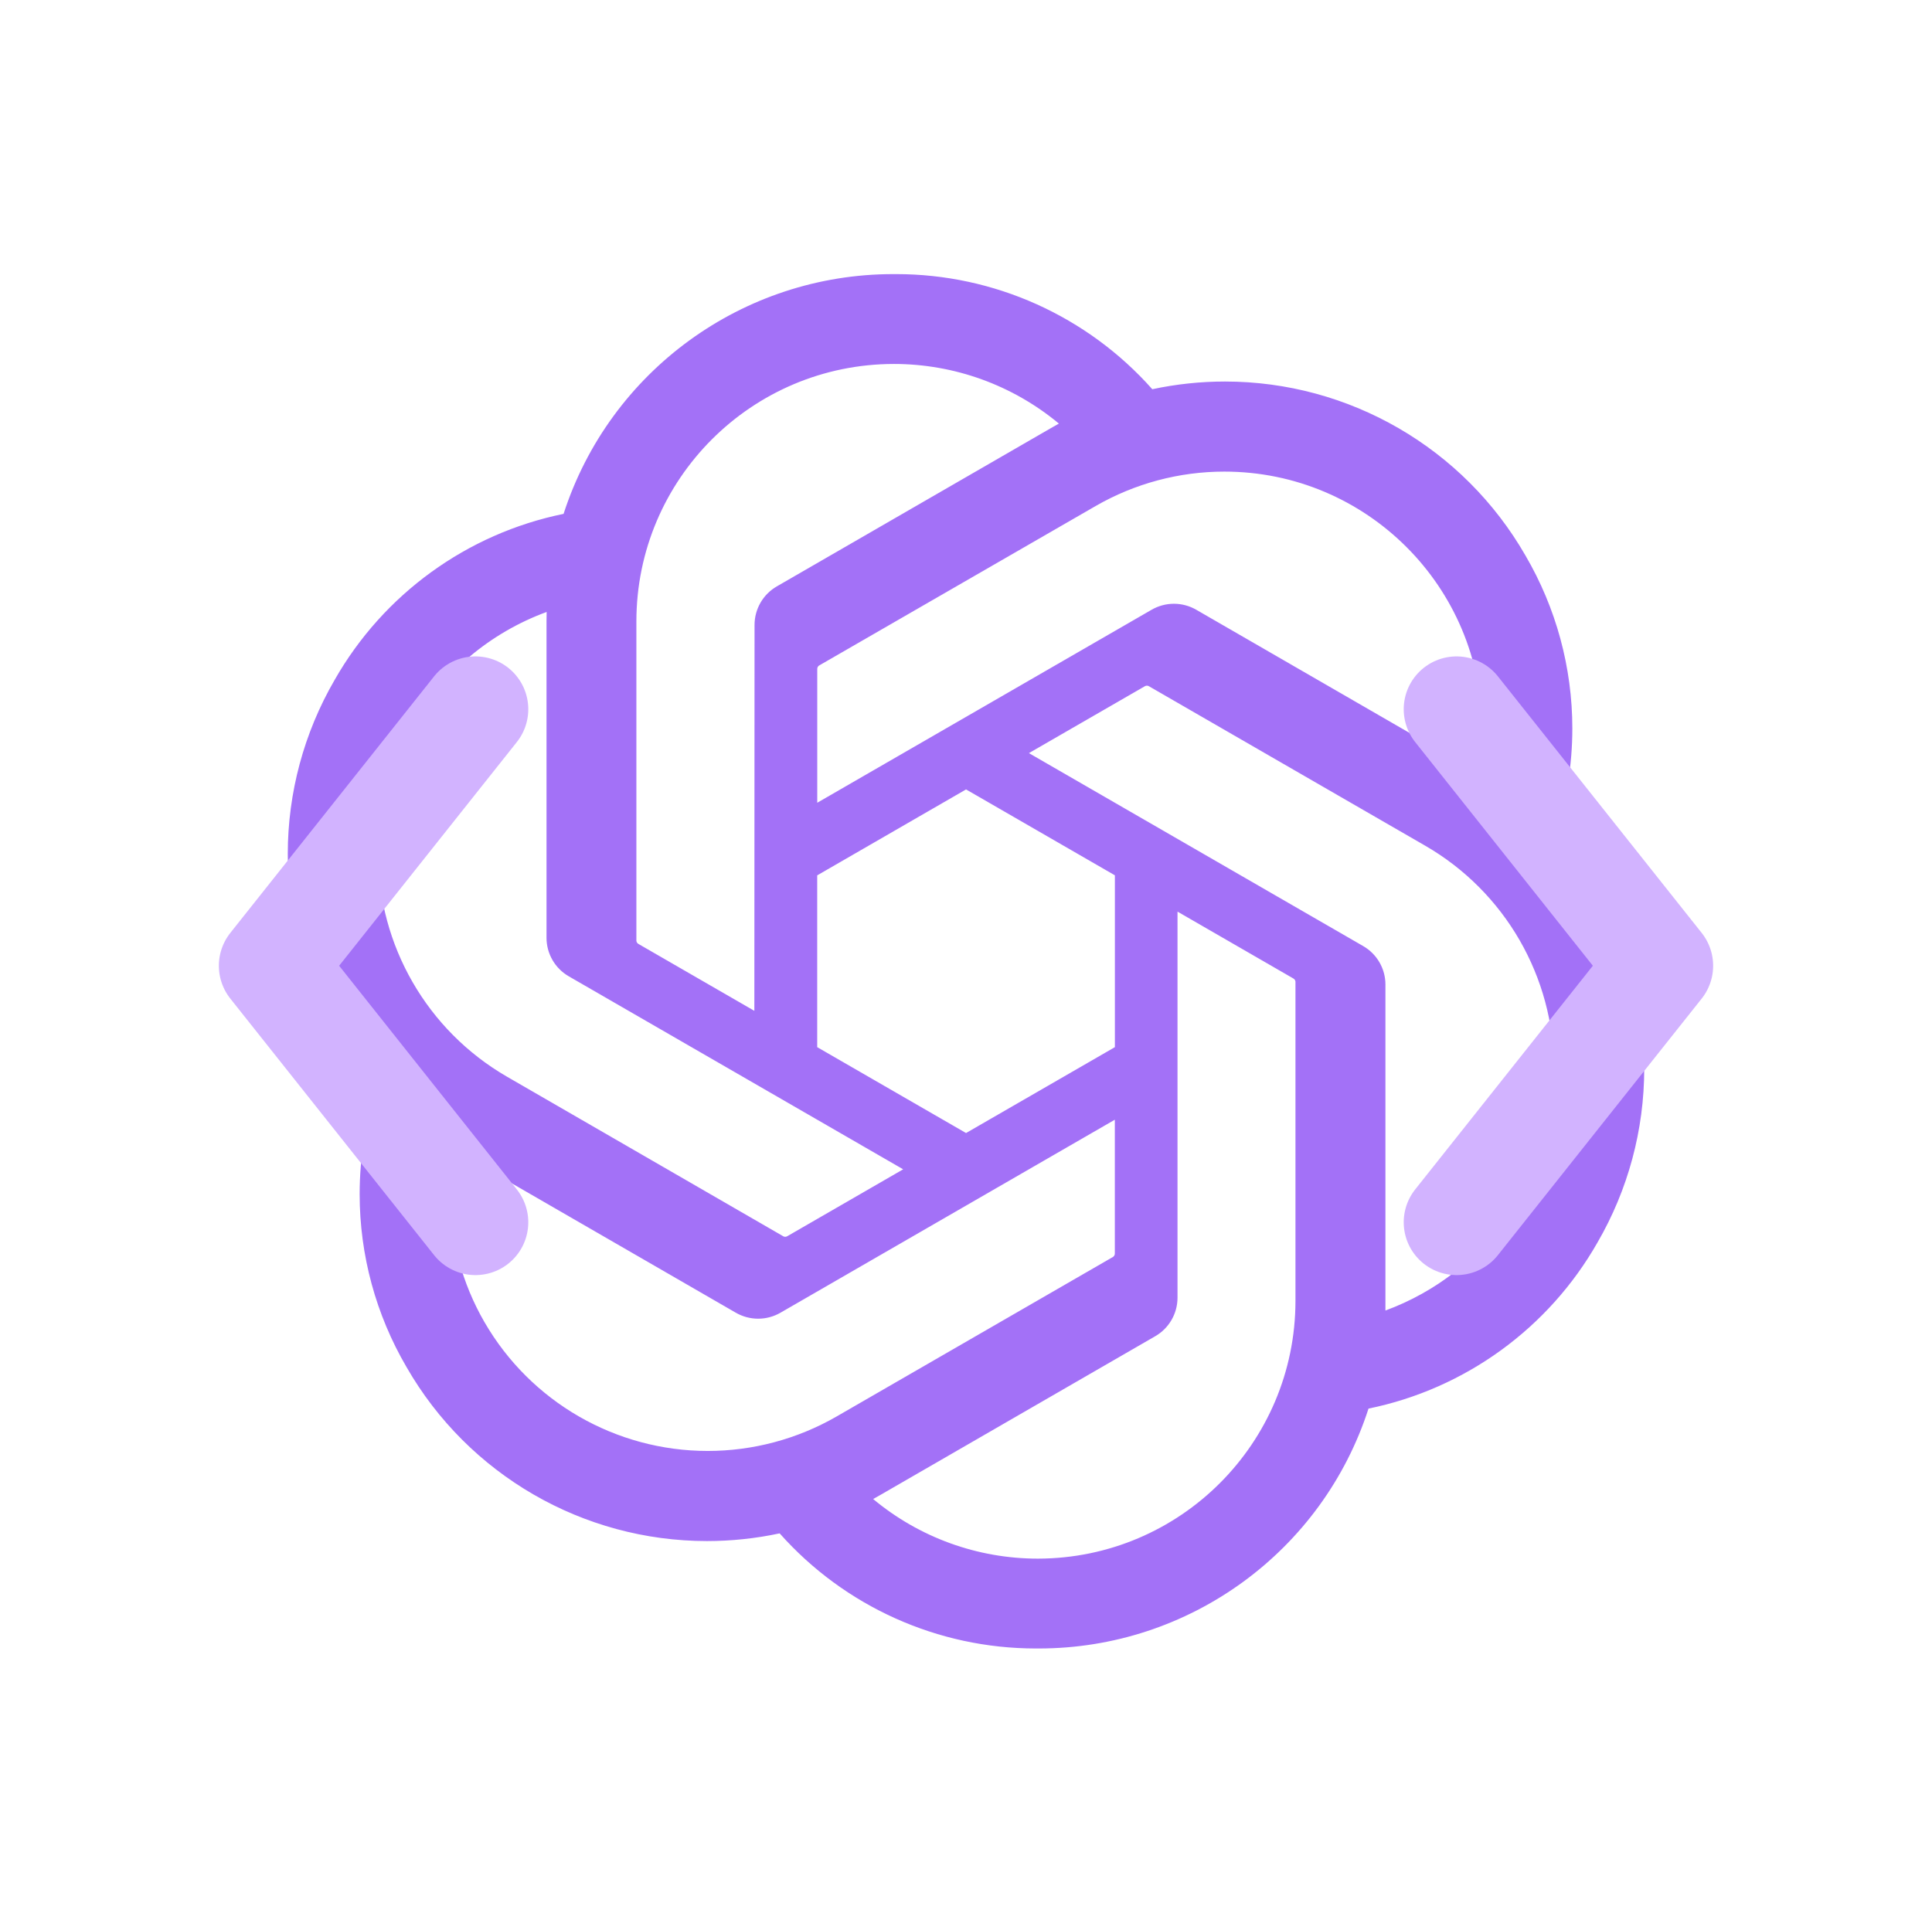
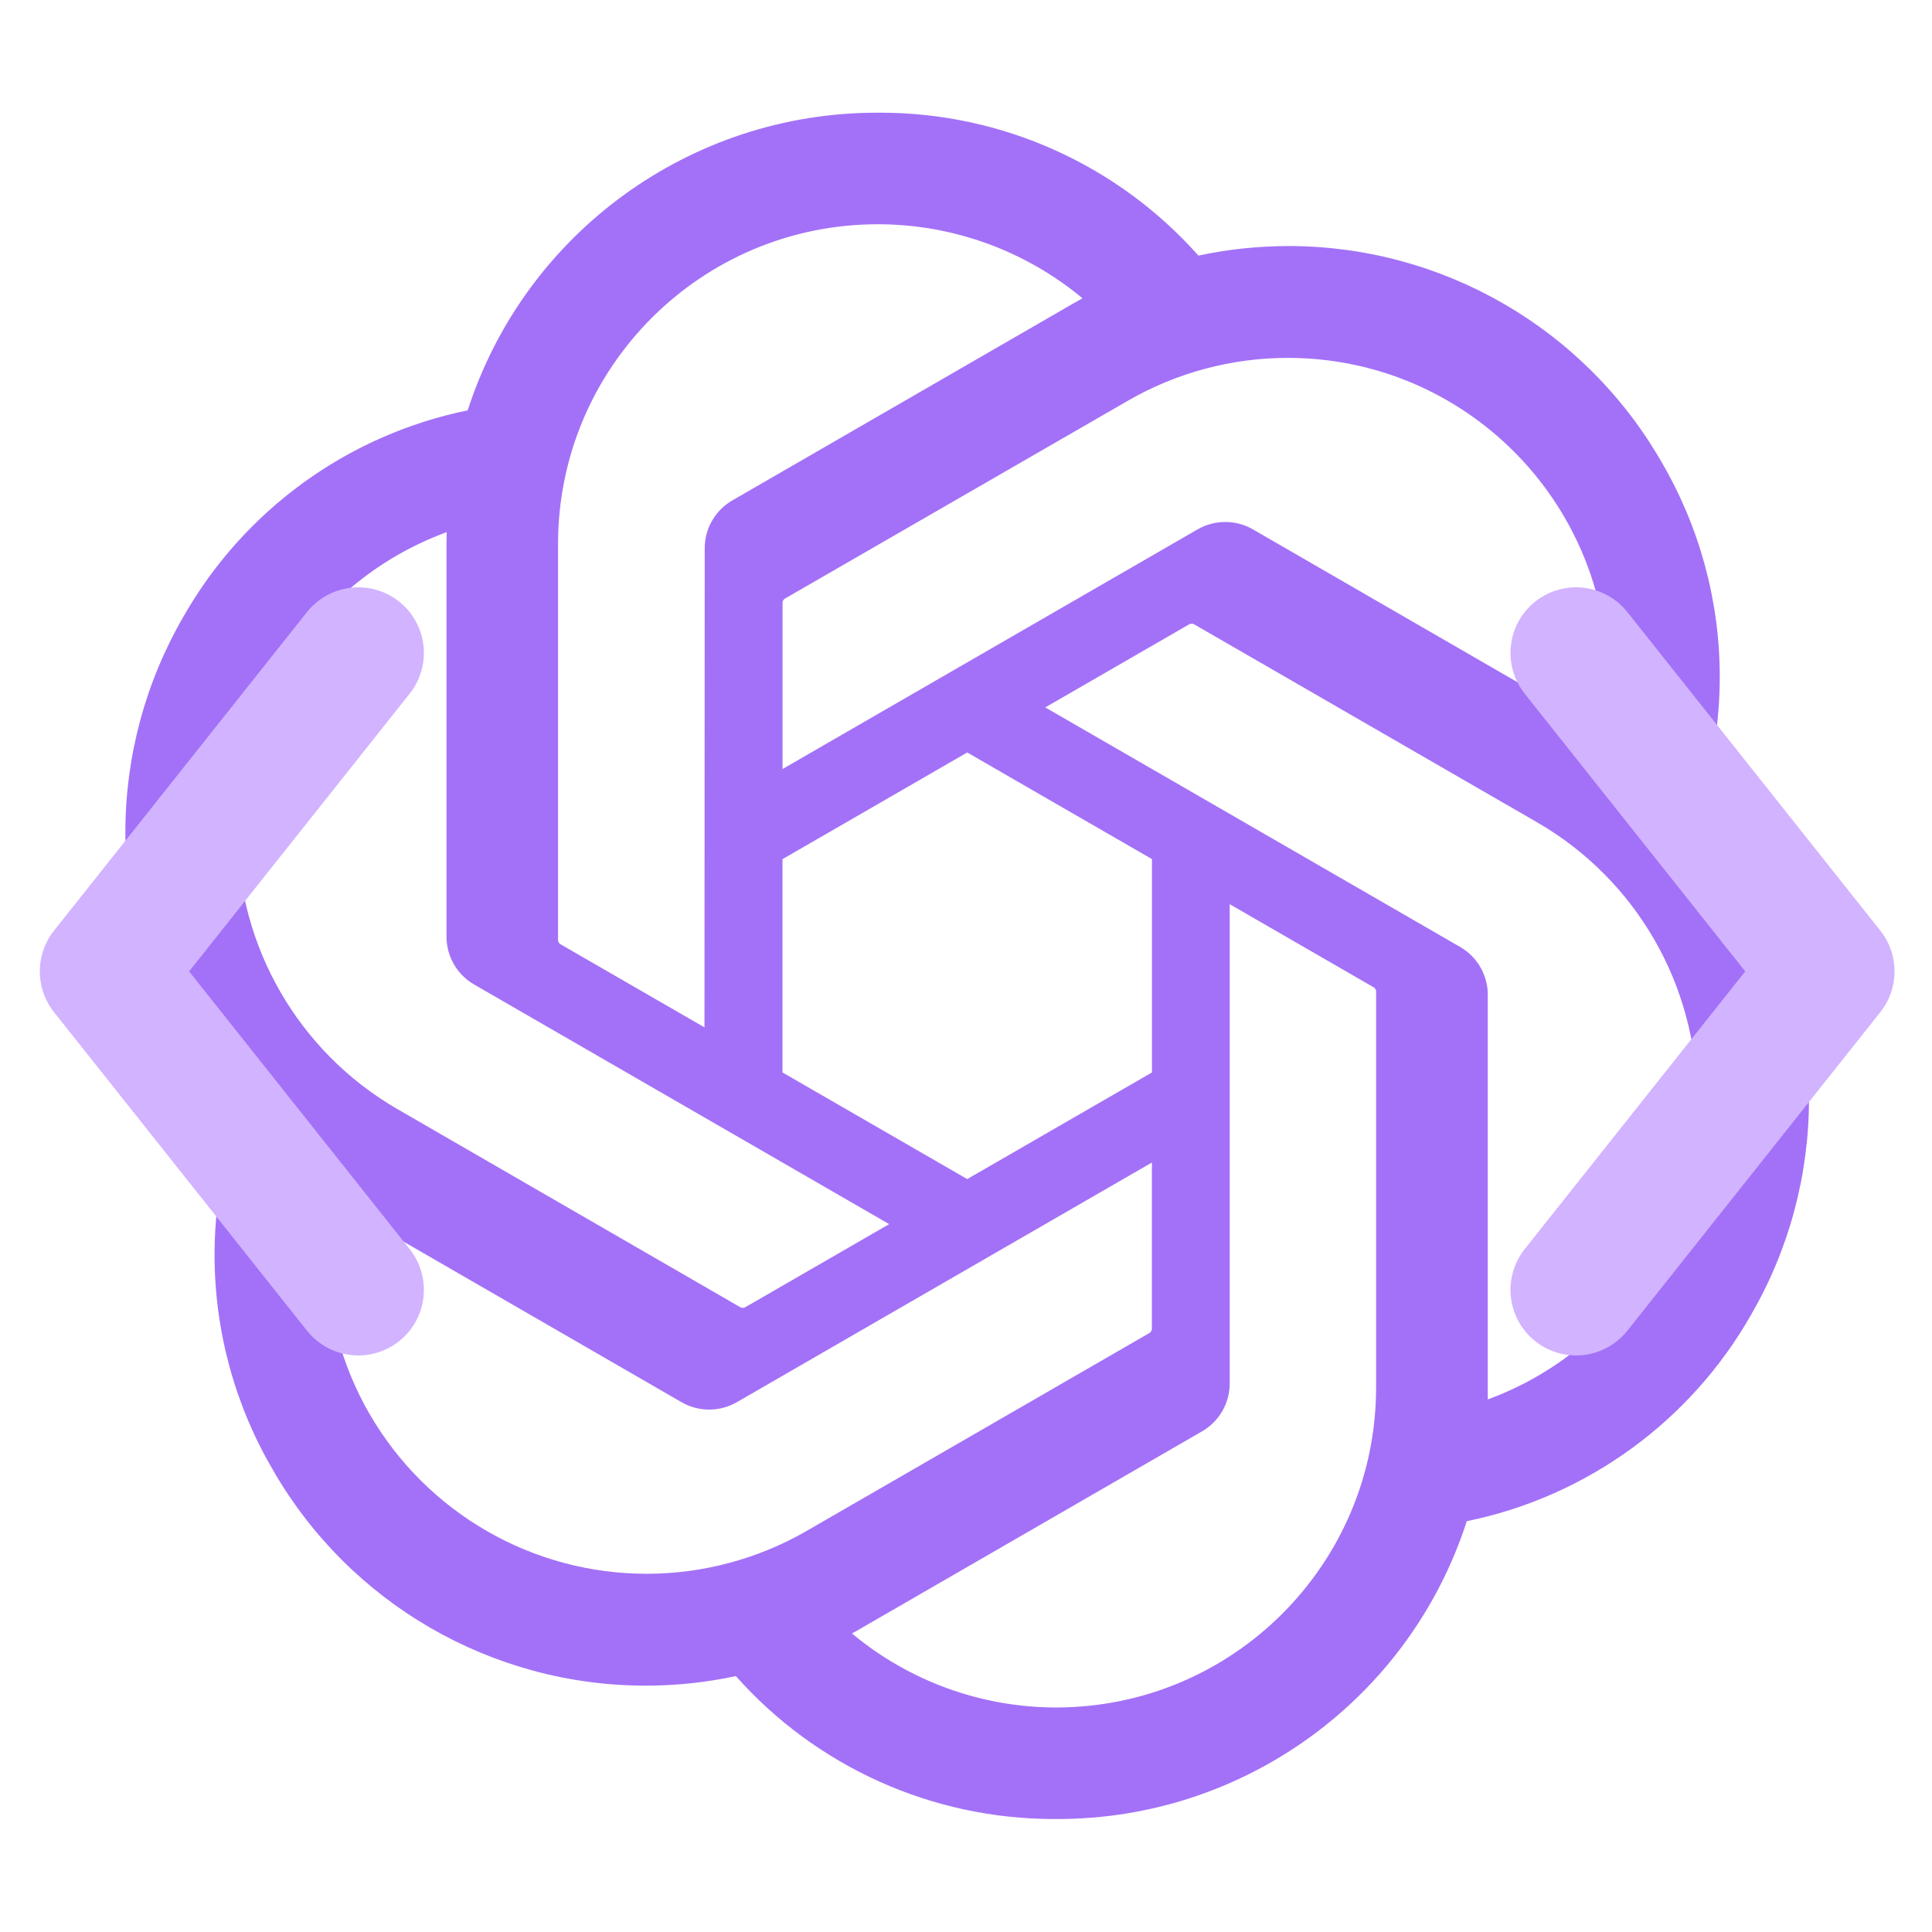
- <svg xmlns="http://www.w3.org/2000/svg" shape-rendering="geometricPrecision" text-rendering="geometricPrecision" image-rendering="optimizeQuality" fill-rule="evenodd" clip-rule="evenodd" viewBox="0 0 512 509.639">
+ <svg xmlns="http://www.w3.org/2000/svg" shape-rendering="geometricPrecision" text-rendering="geometricPrecision" image-rendering="optimizeQuality" fill-rule="evenodd" clip-rule="evenodd" viewBox="49.5 48.6 412.5 412.5">
  <path fill="#a371f7" fill-rule="nonzero" d="M412.037 221.764a90.834 90.834 0 004.648-28.67 90.79 90.79 0 00-12.443-45.87c-16.37-28.496-46.738-46.089-79.605-46.089-6.466 0-12.943.683-19.264 2.04a90.765 90.765 0 00-67.881-30.515h-.576c-.059.002-.149.002-.216.002-39.807 0-75.108 25.686-87.346 63.554-25.626 5.239-47.748 21.31-60.682 44.03a91.873 91.873 0 00-12.407 46.077 91.833 91.833 0 0023.694 61.553 90.802 90.802 0 00-4.649 28.67 90.804 90.804 0 0012.442 45.87c16.369 28.504 46.74 46.087 79.61 46.087a91.81 91.81 0 0019.253-2.04 90.783 90.783 0 0067.887 30.516h.576l.234-.001c39.829 0 75.119-25.686 87.357-63.588 25.626-5.242 47.748-21.312 60.682-44.033a91.718 91.718 0 0012.383-46.035 91.83 91.83 0 00-23.693-61.553l-.004-.005zM275.102 413.161h-.094a68.146 68.146 0 01-43.611-15.8 56.936 56.936 0 002.155-1.221l72.54-41.901a11.799 11.799 0 005.962-10.251V241.651l30.661 17.704c.326.163.55.479.596.84v84.693c-.042 37.653-30.554 68.198-68.21 68.273h.001zm-146.689-62.649a68.128 68.128 0 01-9.152-34.085c0-3.904.341-7.817 1.005-11.663.539.323 1.48.897 2.155 1.285l72.54 41.901a11.832 11.832 0 0011.918-.002l88.563-51.137v35.408a1.1 1.1 0 01-.438.94l-73.33 42.339a68.43 68.43 0 01-34.11 9.12 68.359 68.359 0 01-59.15-34.11l-.001.004zm-19.083-158.36a68.044 68.044 0 0135.538-29.934c0 .625-.036 1.731-.036 2.5v83.801l-.001.07a11.79 11.79 0 005.954 10.242l88.564 51.13-30.661 17.704a1.096 1.096 0 01-1.034.093l-73.337-42.375a68.36 68.36 0 01-34.095-59.143 68.412 68.412 0 019.112-34.085l-.004-.003zm251.907 58.621l-88.563-51.137 30.661-17.697a1.097 1.097 0 011.034-.094l73.337 42.339c21.109 12.195 34.132 34.746 34.132 59.132 0 28.604-17.849 54.199-44.686 64.078v-86.308c.004-.032.004-.065.004-.096 0-4.219-2.261-8.119-5.919-10.217zm30.518-45.93c-.539-.331-1.48-.898-2.155-1.286l-72.54-41.901a11.842 11.842 0 00-5.958-1.611c-2.092 0-4.15.558-5.957 1.611l-88.564 51.137v-35.408l-.001-.061a1.1 1.1 0 01.44-.88l73.33-42.303a68.301 68.301 0 0134.108-9.129c37.704 0 68.281 30.577 68.281 68.281a68.69 68.69 0 01-.984 11.545v.005zm-191.843 63.109l-30.668-17.704a1.09 1.09 0 01-.596-.84v-84.692c.016-37.685 30.593-68.236 68.281-68.236a68.332 68.332 0 0143.689 15.804 63.09 63.09 0 00-2.155 1.222l-72.54 41.9a11.794 11.794 0 00-5.961 10.248v.068l-.05 102.23zm16.655-35.91l39.445-22.782 39.444 22.767v45.55l-39.444 22.767-39.445-22.767v-45.535z" />
  <g fill="none" stroke="#d2b3ff" stroke-width="28" stroke-linecap="round" stroke-linejoin="round">
    <path d="M126 188L72 256l54 68" />
    <path d="M386 188l54 68-54 68" />
  </g>
</svg>
